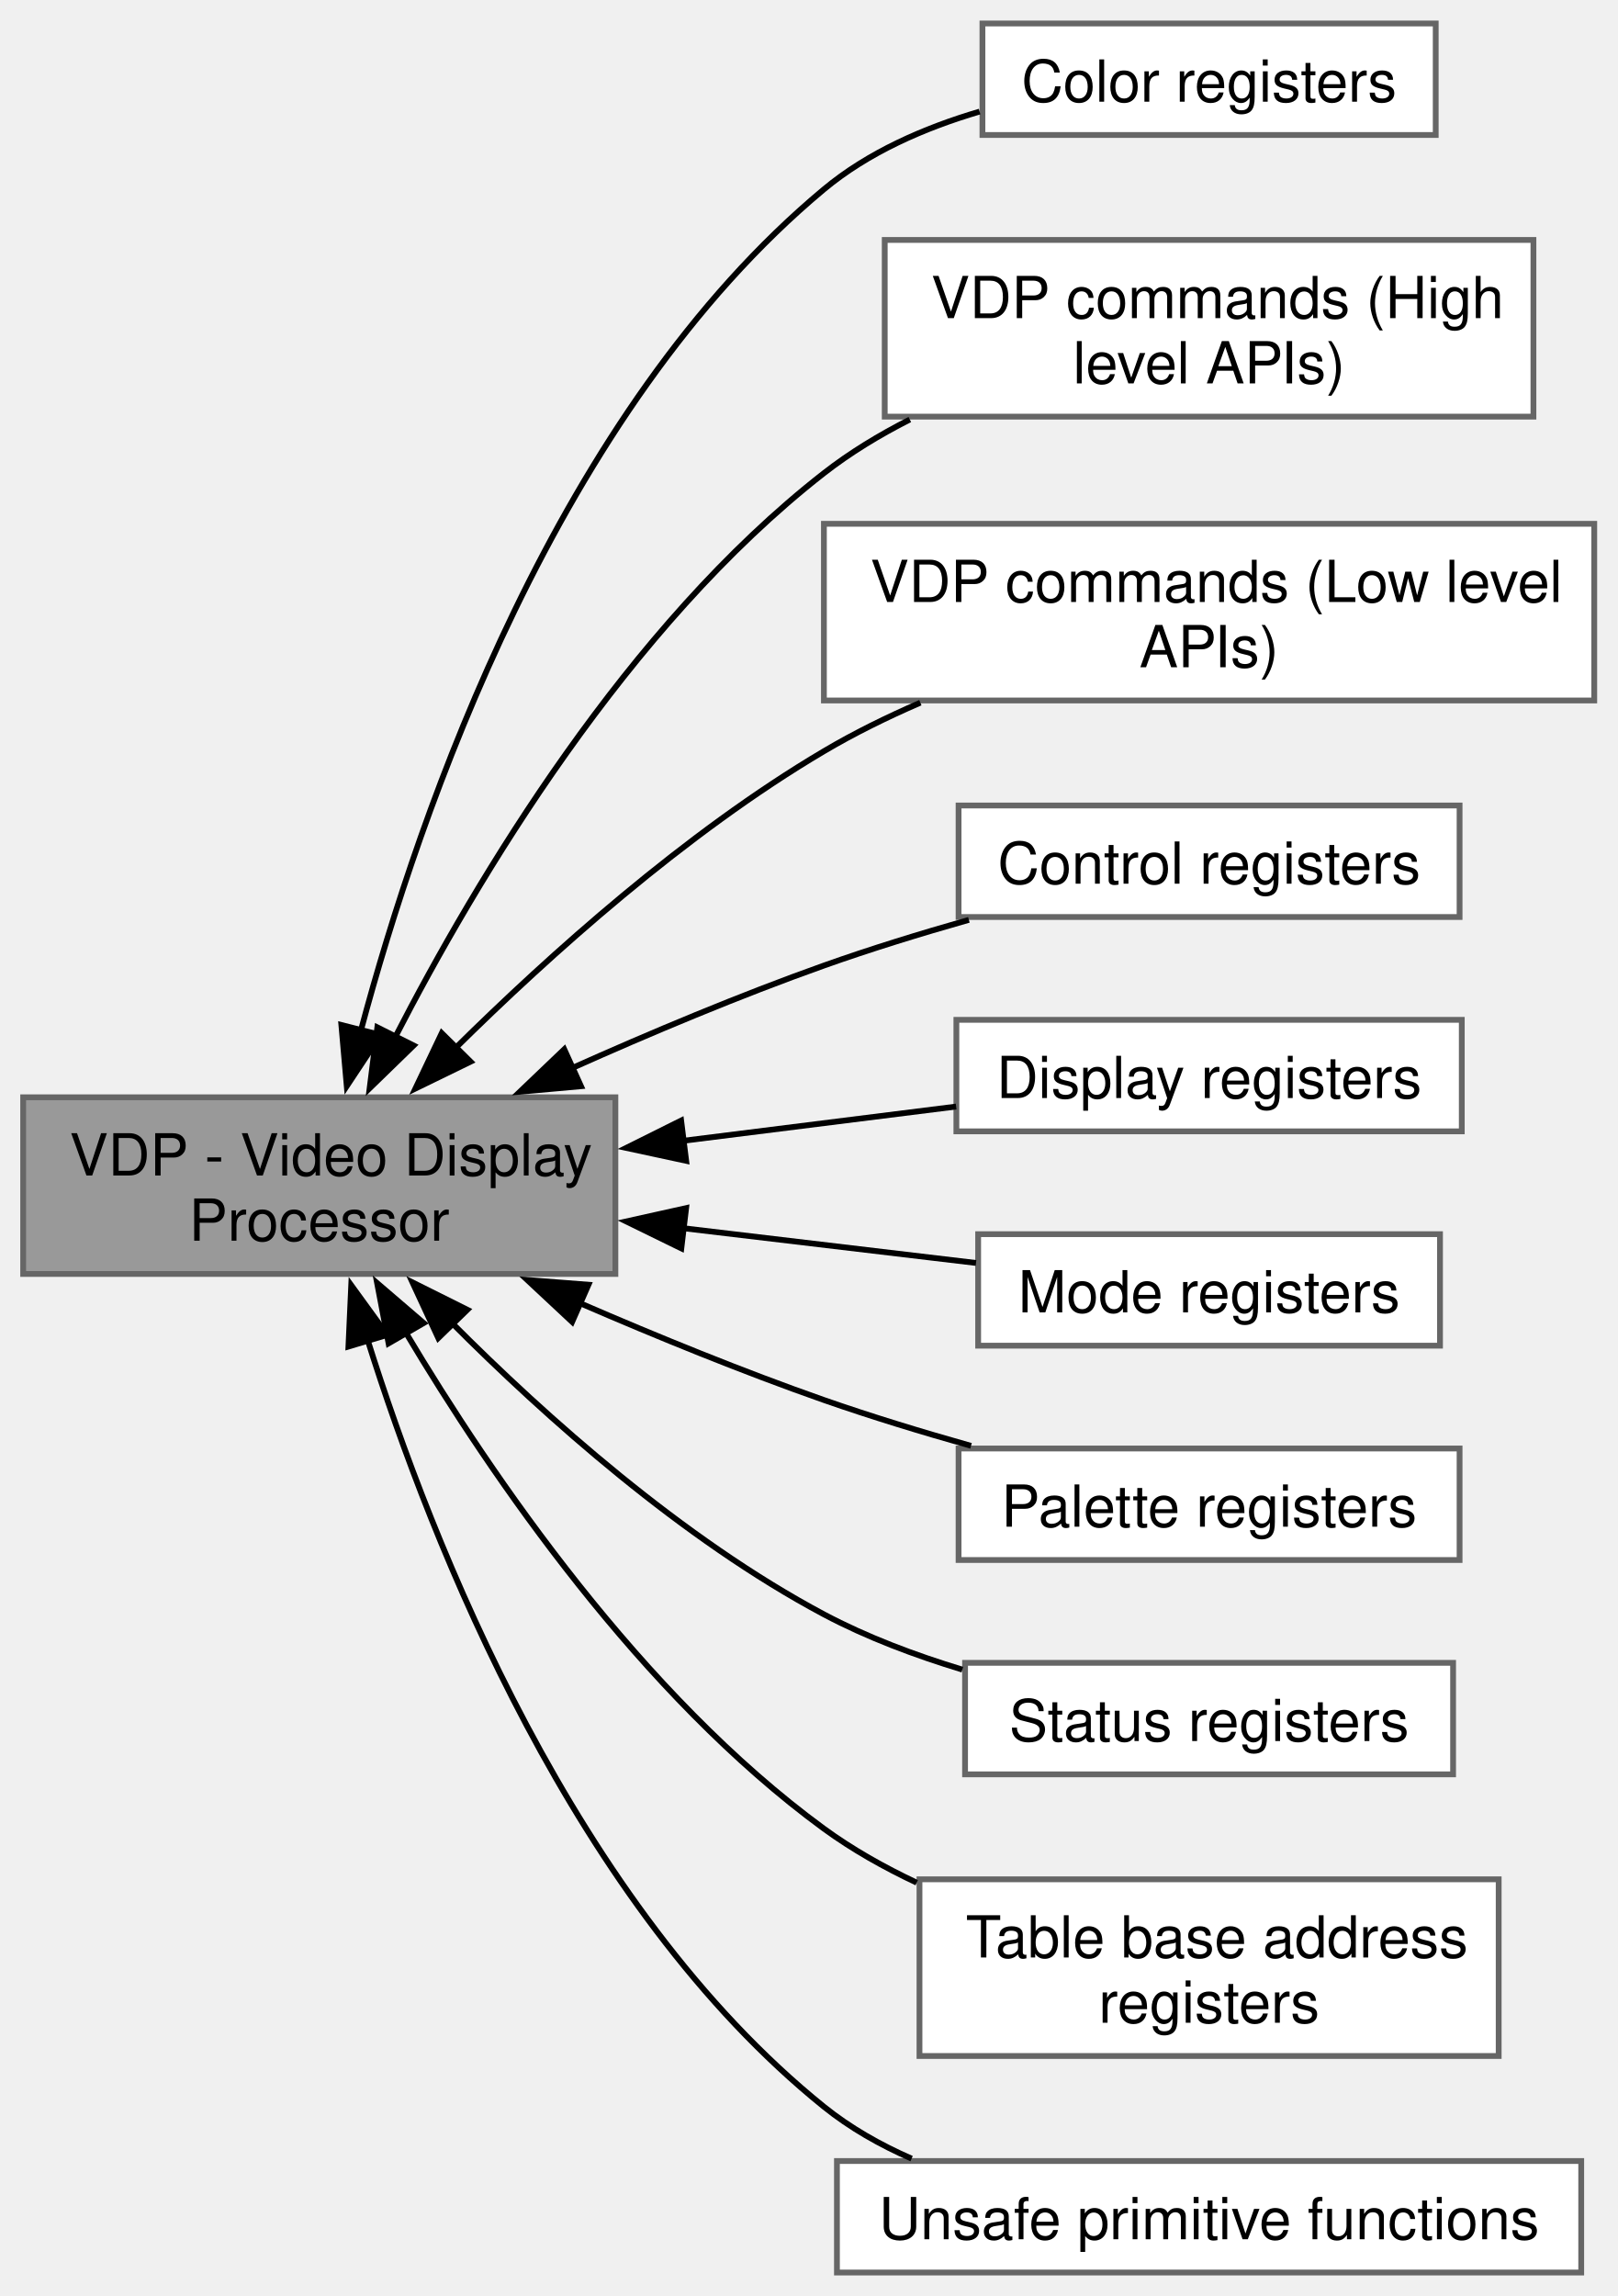
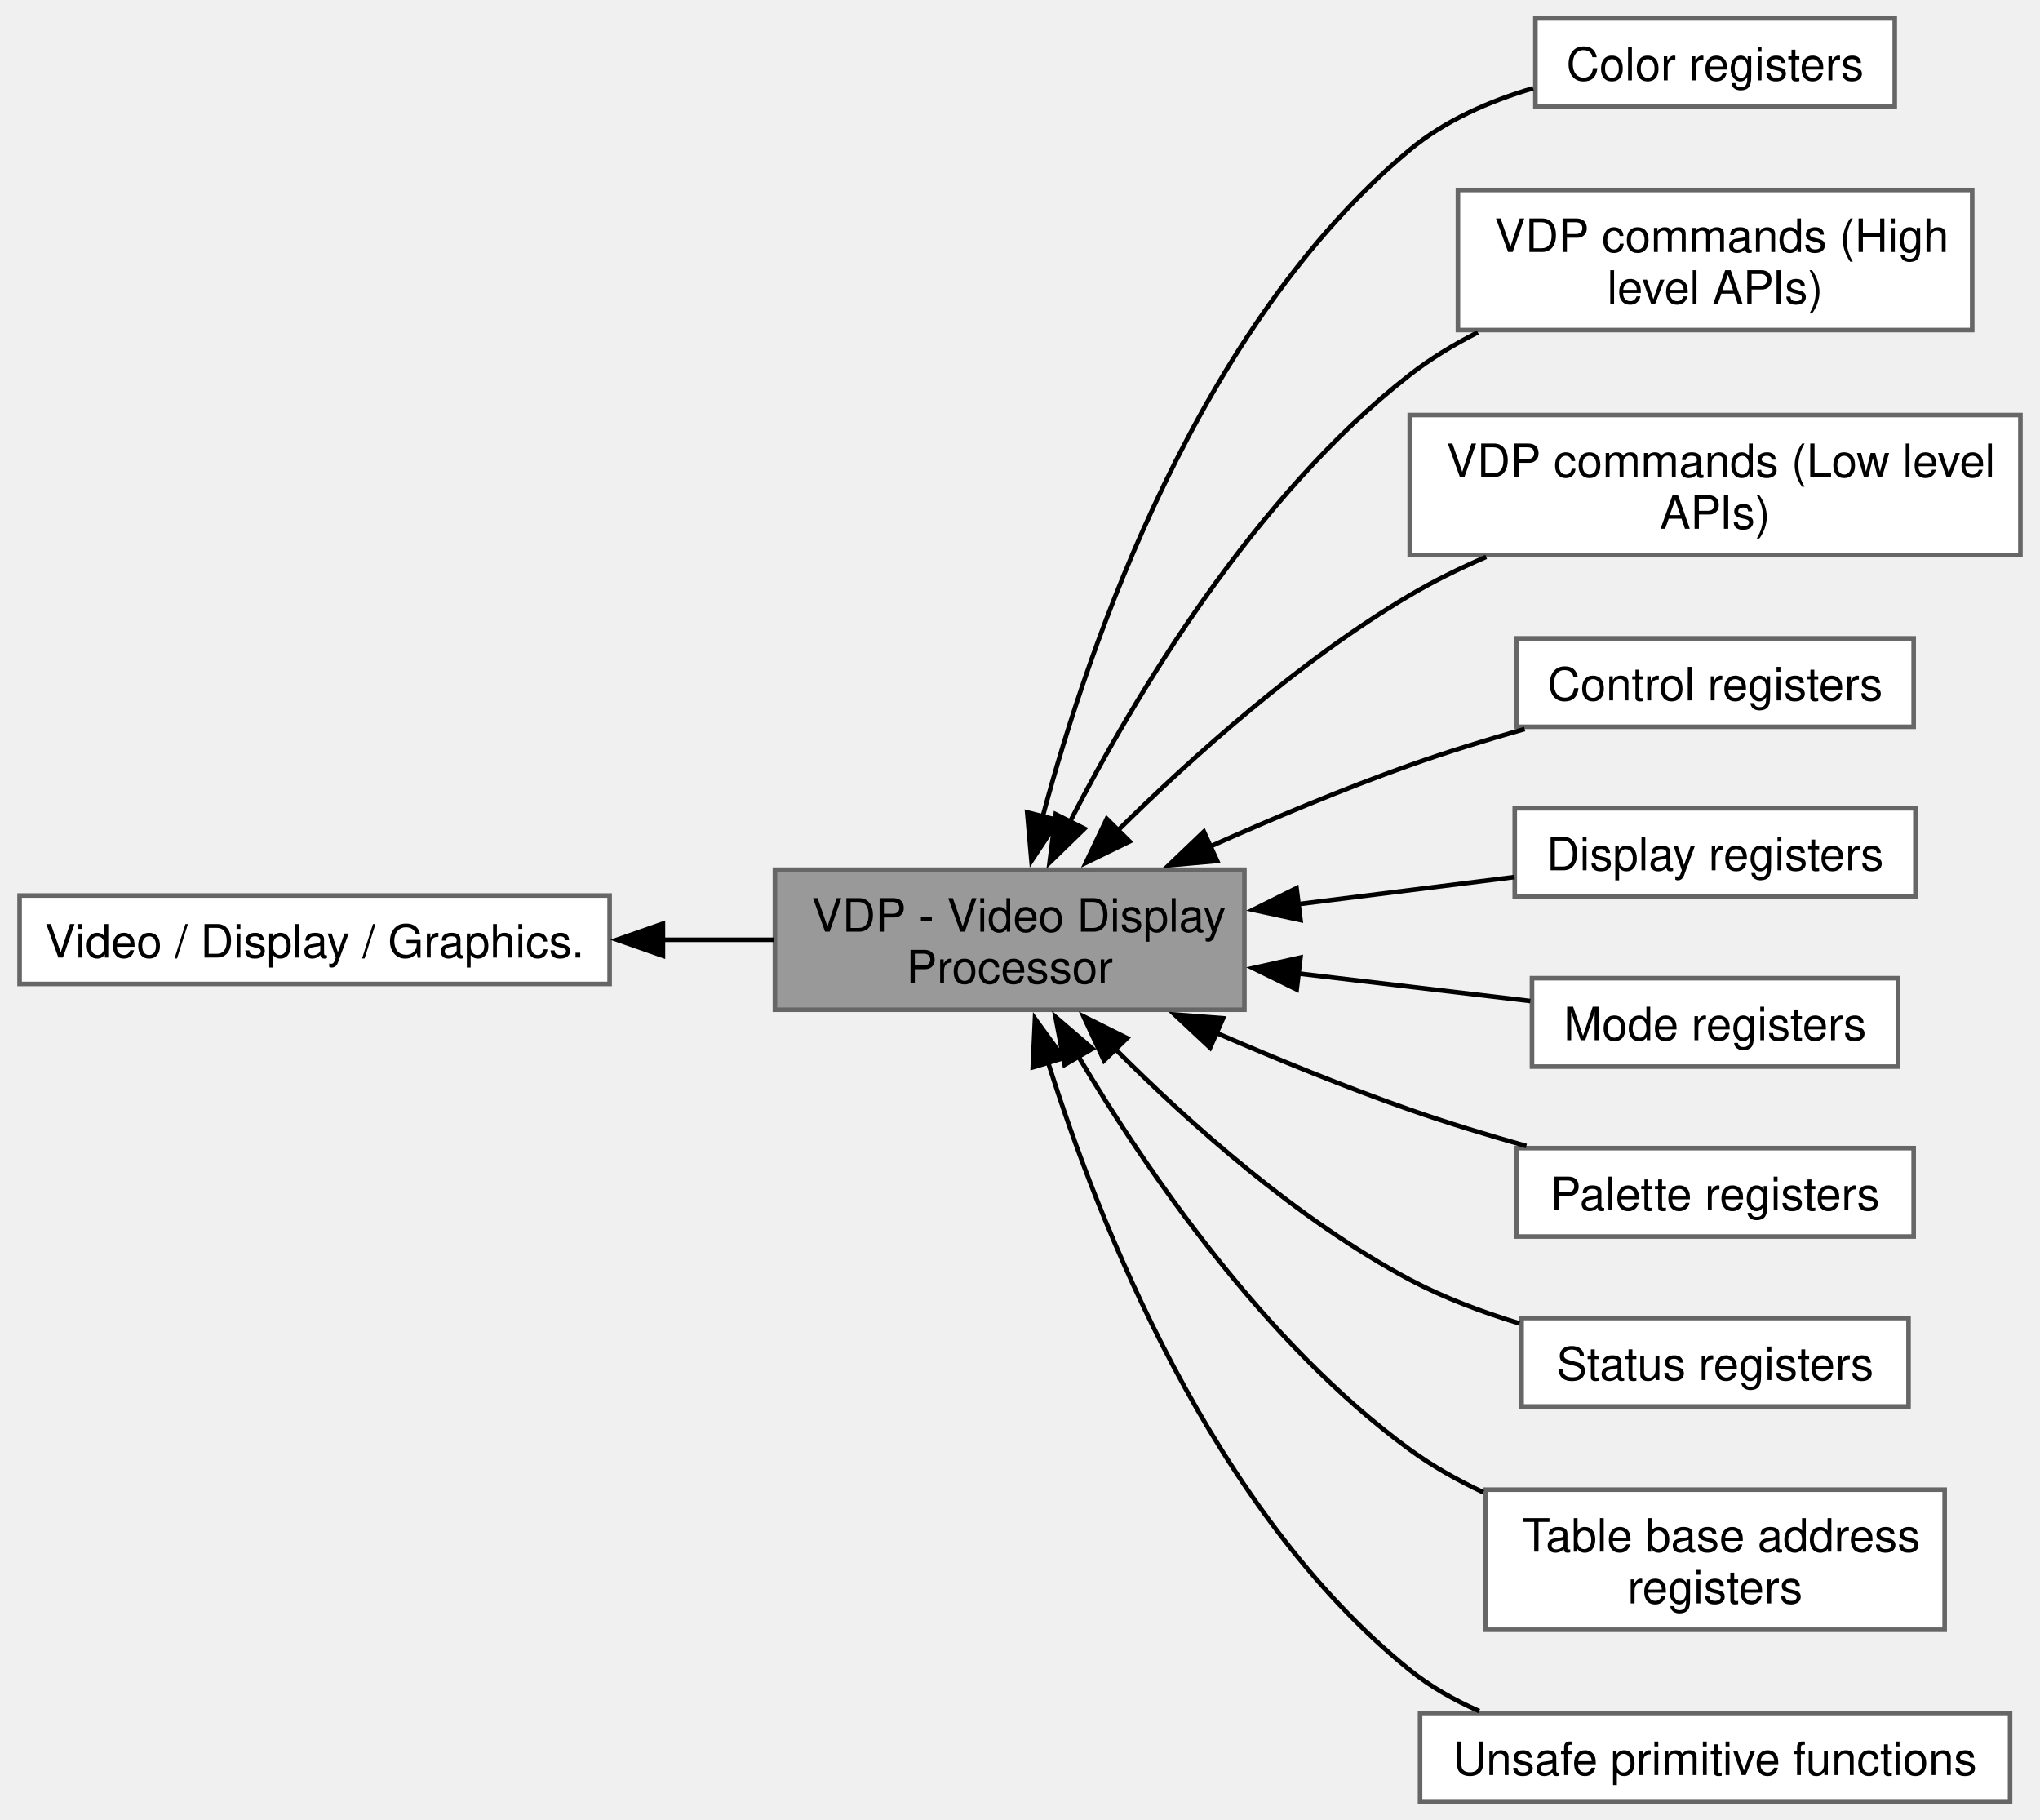
- <svg xmlns="http://www.w3.org/2000/svg" xmlns:xlink="http://www.w3.org/1999/xlink" width="279pt" height="396pt" viewBox="0.00 0.00 279.25 396.25">
+ <svg xmlns="http://www.w3.org/2000/svg" xmlns:xlink="http://www.w3.org/1999/xlink" width="444pt" height="396pt" viewBox="0.00 0.00 443.75 396.25">
  <g id="graph0" class="graph" transform="scale(1 1) rotate(0) translate(4 392.25)">
+     <g id="Node000002" class="node">
+       <g id="a_Node000002">
+         <a xlink:href="group__LIBMSX__GRAPHICS.html" target="_top" xlink:title=" ">
+           <polygon fill="white" stroke="#666666" points="128.5,-197.25 0,-197.25 0,-178 128.5,-178 128.5,-197.25" />
+           <text text-anchor="middle" x="64.25" y="-183.75" font-family="Helvetica,sans-Serif" font-size="10.00">Video / Display / Graphics.</text>
+         </a>
+       </g>
+     </g>
    <g id="Node000001" class="node">
      <g id="a_Node000001">
        <a xlink:title="#include &lt;vdp.h&gt;">
-           <polygon fill="#999999" stroke="#666666" points="102.25,-202.88 0,-202.88 0,-172.38 102.25,-172.38 102.25,-202.88" />
-           <text text-anchor="start" x="8" y="-189.38" font-family="Helvetica,sans-Serif" font-size="10.00">VDP - Video Display</text>
-           <text text-anchor="middle" x="51.12" y="-178.12" font-family="Helvetica,sans-Serif" font-size="10.00"> Processor</text>
+           <polygon fill="#999999" stroke="#666666" points="266.75,-202.88 164.5,-202.88 164.5,-172.38 266.75,-172.38 266.75,-202.88" />
+           <text text-anchor="start" x="172.5" y="-189.38" font-family="Helvetica,sans-Serif" font-size="10.00">VDP - Video Display</text>
+           <text text-anchor="middle" x="215.62" y="-178.12" font-family="Helvetica,sans-Serif" font-size="10.00"> Processor</text>
        </a>
      </g>
    </g>
+     <g id="edge1" class="edge">
+       <path fill="none" stroke="black" d="M139.86,-187.62C148.14,-187.62 156.43,-187.62 164.31,-187.62" />
+       <polygon fill="black" stroke="black" points="140.11,-184.13 130.11,-187.63 140.11,-191.13 140.11,-184.13" />
+     </g>
+     <g id="Node000005" class="node">
+       <g id="a_Node000005">
+         <a xlink:href="group__VDP__COLOR__REGISTER.html" target="_top" xlink:title="Text and background color in TEXT 1 and 2 mode, and Backdrop color.">
+           <polygon fill="white" stroke="#666666" points="408.38,-388.25 330.12,-388.25 330.12,-369 408.38,-369 408.38,-388.25" />
+           <text text-anchor="middle" x="369.25" y="-374.75" font-family="Helvetica,sans-Serif" font-size="10.00">Color registers</text>
+         </a>
+       </g>
+     </g>
+     <g id="edge4" class="edge">
+       <path fill="none" stroke="black" d="M222.83,-214.49C232.98,-252.43 256.79,-321.34 302.75,-359.62 310.39,-365.99 320.07,-370.22 329.63,-373.04" />
+       <polygon fill="black" stroke="black" points="226.22,-213.64 220.37,-204.81 219.44,-215.36 226.22,-213.64" />
+     </g>
+     <g id="Node000010" class="node">
+       <g id="a_Node000010">
+         <a xlink:href="group__VDP__COMMANDS__HIGH.html" target="_top" xlink:title="Execute, Stop, and Await VDP commands.">
+           <polygon fill="white" stroke="#666666" points="425.25,-350.88 313.25,-350.88 313.25,-320.38 425.25,-320.38 425.25,-350.88" />
+           <text text-anchor="start" x="321.25" y="-337.38" font-family="Helvetica,sans-Serif" font-size="10.00">VDP commands (High</text>
+           <text text-anchor="middle" x="369.25" y="-326.12" font-family="Helvetica,sans-Serif" font-size="10.00"> level APIs)</text>
+         </a>
+       </g>
+     </g>
+     <g id="edge9" class="edge">
+       <path fill="none" stroke="black" d="M228.66,-213.13C242.83,-240.68 268.81,-284.16 302.75,-310.62 307.26,-314.14 312.32,-317.21 317.58,-319.88" />
+       <polygon fill="black" stroke="black" points="231.91,-211.82 224.32,-204.44 225.65,-214.95 231.91,-211.82" />
+     </g>
+     <g id="Node000011" class="node">
+       <g id="a_Node000011">
+         <a xlink:href="group__VDP__COMMANDS__LOW.html" target="_top" xlink:title="Write to command registers.">
+           <polygon fill="white" stroke="#666666" points="435.75,-301.88 302.75,-301.88 302.75,-271.38 435.75,-271.38 435.75,-301.88" />
+           <text text-anchor="start" x="310.75" y="-288.38" font-family="Helvetica,sans-Serif" font-size="10.00">VDP commands (Low level</text>
+           <text text-anchor="middle" x="369.25" y="-277.12" font-family="Helvetica,sans-Serif" font-size="10.00"> APIs)</text>
+         </a>
+       </g>
+     </g>
+     <g id="edge10" class="edge">
+       <path fill="none" stroke="black" d="M239.05,-211.29C255.45,-227.5 278.91,-248.54 302.75,-262.62 307.96,-265.71 313.64,-268.5 319.4,-271" />
+       <polygon fill="black" stroke="black" points="241.74,-209.03 232.22,-204.39 236.77,-213.95 241.74,-209.03" />
+     </g>
    <g id="Node000004" class="node">
      <g id="a_Node000004">
-         <a xlink:href="group__VDP__COLOR__REGISTER.html" target="_top" xlink:title="Text and background color in TEXT 1 and 2 mode, and Backdrop color.">
-           <polygon fill="white" stroke="#666666" points="243.88,-388.25 165.62,-388.25 165.62,-369 243.88,-369 243.88,-388.25" />
-           <text text-anchor="middle" x="204.75" y="-374.75" font-family="Helvetica,sans-Serif" font-size="10.00">Color registers</text>
+         <a xlink:href="group__VDP__CONTROL__REGISTER.html" target="_top" xlink:title="Write to control registers.">
+           <polygon fill="white" stroke="#666666" points="412.5,-253.25 326,-253.25 326,-234 412.5,-234 412.5,-253.25" />
+           <text text-anchor="middle" x="369.25" y="-239.75" font-family="Helvetica,sans-Serif" font-size="10.00">Control registers</text>
        </a>
      </g>
    </g>
    <g id="edge3" class="edge">
-       <path fill="none" stroke="black" d="M58.33,-214.49C68.48,-252.43 92.29,-321.34 138.25,-359.62 145.89,-365.99 155.57,-370.22 165.13,-373.04" />
-       <polygon fill="black" stroke="black" points="61.72,-213.64 55.87,-204.81 54.94,-215.36 61.72,-213.64" />
+       <path fill="none" stroke="black" d="M259.04,-207.82C272.81,-213.98 288.27,-220.47 302.75,-225.62 310.75,-228.47 319.43,-231.14 327.78,-233.51" />
+       <polygon fill="black" stroke="black" points="260.81,-204.79 250.26,-203.84 257.92,-211.16 260.81,-204.79" />
    </g>
    <g id="Node000009" class="node">
      <g id="a_Node000009">
-         <a xlink:href="group__VDP__COMMANDS__HIGH.html" target="_top" xlink:title="Execute, Stop, and Await VDP commands.">
-           <polygon fill="white" stroke="#666666" points="260.75,-350.88 148.75,-350.88 148.75,-320.38 260.75,-320.38 260.75,-350.88" />
-           <text text-anchor="start" x="156.75" y="-337.38" font-family="Helvetica,sans-Serif" font-size="10.00">VDP commands (High</text>
-           <text text-anchor="middle" x="204.75" y="-326.12" font-family="Helvetica,sans-Serif" font-size="10.00"> level APIs)</text>
+         <a xlink:href="group__VDP__DISPLAY__REGISTER.html" target="_top" xlink:title="Dispalay area adjust / Hardware scroll.">
+           <polygon fill="white" stroke="#666666" points="412.88,-216.25 325.62,-216.25 325.62,-197 412.88,-197 412.88,-216.25" />
+           <text text-anchor="middle" x="369.25" y="-202.75" font-family="Helvetica,sans-Serif" font-size="10.00">Display registers</text>
        </a>
      </g>
    </g>
    <g id="edge8" class="edge">
-       <path fill="none" stroke="black" d="M64.16,-213.13C78.33,-240.68 104.31,-284.16 138.25,-310.62 142.76,-314.14 147.82,-317.21 153.08,-319.88" />
-       <polygon fill="black" stroke="black" points="67.41,-211.82 59.82,-204.44 61.15,-214.95 67.41,-211.82" />
+       <path fill="none" stroke="black" d="M278.45,-195.37C294.28,-197.36 310.95,-199.45 325.58,-201.28" />
+       <polygon fill="black" stroke="black" points="278.97,-191.91 268.62,-194.14 278.1,-198.86 278.97,-191.91" />
    </g>
-     <g id="Node000010" class="node">
-       <g id="a_Node000010">
-         <a xlink:href="group__VDP__COMMANDS__LOW.html" target="_top" xlink:title="Write to command registers.">
-           <polygon fill="white" stroke="#666666" points="271.25,-301.88 138.25,-301.88 138.25,-271.38 271.25,-271.38 271.25,-301.88" />
-           <text text-anchor="start" x="146.25" y="-288.38" font-family="Helvetica,sans-Serif" font-size="10.00">VDP commands (Low level</text>
-           <text text-anchor="middle" x="204.75" y="-277.12" font-family="Helvetica,sans-Serif" font-size="10.00"> APIs)</text>
+     <g id="Node000007" class="node">
+       <g id="a_Node000007">
+         <a xlink:href="group__VDP__MODE__REGISTER.html" target="_top" xlink:title="Screen / Sprite mode setting.">
+           <polygon fill="white" stroke="#666666" points="409.12,-179.25 329.38,-179.25 329.38,-160 409.12,-160 409.12,-179.25" />
+           <text text-anchor="middle" x="369.25" y="-165.75" font-family="Helvetica,sans-Serif" font-size="10.00">Mode registers</text>
        </a>
      </g>
    </g>
-     <g id="edge9" class="edge">
-       <path fill="none" stroke="black" d="M74.55,-211.29C90.95,-227.5 114.41,-248.54 138.25,-262.62 143.46,-265.71 149.14,-268.5 154.9,-271" />
-       <polygon fill="black" stroke="black" points="77.24,-209.03 67.72,-204.39 72.27,-213.95 77.24,-209.03" />
+     <g id="edge6" class="edge">
+       <path fill="none" stroke="black" d="M278.2,-180.31C295.36,-178.28 313.52,-176.12 329.01,-174.28" />
+       <polygon fill="black" stroke="black" points="278.13,-176.8 268.62,-181.45 278.96,-183.75 278.13,-176.8" />
+     </g>
+     <g id="Node000006" class="node">
+       <g id="a_Node000006">
+         <a xlink:href="group__VDP__PALETTE__REGISTER.html" target="_top" xlink:title="Color palettes.">
+           <polygon fill="white" stroke="#666666" points="412.5,-142.25 326,-142.25 326,-123 412.5,-123 412.5,-142.25" />
+           <text text-anchor="middle" x="369.25" y="-128.75" font-family="Helvetica,sans-Serif" font-size="10.00">Palette registers</text>
+         </a>
+       </g>
+     </g>
+     <g id="edge5" class="edge">
+       <path fill="none" stroke="black" d="M260.54,-167.38C273.94,-161.58 288.81,-155.51 302.75,-150.62 310.87,-147.78 319.69,-145.09 328.15,-142.71" />
+       <polygon fill="black" stroke="black" points="259.28,-164.11 251.54,-171.34 262.1,-170.52 259.28,-164.11" />
    </g>
    <g id="Node000003" class="node">
      <g id="a_Node000003">
-         <a xlink:href="group__VDP__CONTROL__REGISTER.html" target="_top" xlink:title="Write to control registers.">
-           <polygon fill="white" stroke="#666666" points="248,-253.25 161.5,-253.25 161.5,-234 248,-234 248,-253.25" />
-           <text text-anchor="middle" x="204.75" y="-239.75" font-family="Helvetica,sans-Serif" font-size="10.00">Control registers</text>
+         <a xlink:href="group__VDP__STATUS__REGISTER.html" target="_top" xlink:title="Read from status registers.">
+           <polygon fill="white" stroke="#666666" points="411.38,-105.25 327.12,-105.25 327.12,-86 411.38,-86 411.38,-105.25" />
+           <text text-anchor="middle" x="369.25" y="-91.75" font-family="Helvetica,sans-Serif" font-size="10.00">Status registers</text>
        </a>
      </g>
    </g>
    <g id="edge2" class="edge">
-       <path fill="none" stroke="black" d="M94.54,-207.82C108.31,-213.98 123.77,-220.47 138.25,-225.62 146.25,-228.47 154.93,-231.14 163.28,-233.51" />
-       <polygon fill="black" stroke="black" points="96.31,-204.79 85.76,-203.84 93.42,-211.16 96.31,-204.79" />
+       <path fill="none" stroke="black" d="M238.47,-163.98C254.74,-147.66 278.3,-126.64 302.75,-113.62 310.14,-109.69 318.47,-106.56 326.65,-104.08" />
+       <polygon fill="black" stroke="black" points="236.17,-161.32 231.71,-170.93 241.19,-166.2 236.17,-161.32" />
    </g>
    <g id="Node000008" class="node">
      <g id="a_Node000008">
-         <a xlink:href="group__VDP__DISPLAY__REGISTER.html" target="_top" xlink:title="Dispalay area adjust / Hardware scroll.">
-           <polygon fill="white" stroke="#666666" points="248.38,-216.25 161.12,-216.25 161.12,-197 248.38,-197 248.38,-216.25" />
-           <text text-anchor="middle" x="204.75" y="-202.75" font-family="Helvetica,sans-Serif" font-size="10.00">Display registers</text>
+         <a xlink:href="group__VDP__TABLE__BASE__ADDRESS__REGISTER.html" target="_top" xlink:title="VRAM memory map setting.">
+           <polygon fill="white" stroke="#666666" points="419.25,-67.88 319.25,-67.88 319.25,-37.38 419.25,-37.38 419.25,-67.88" />
+           <text text-anchor="start" x="327.25" y="-54.38" font-family="Helvetica,sans-Serif" font-size="10.00">Table base address</text>
+           <text text-anchor="middle" x="369.25" y="-43.12" font-family="Helvetica,sans-Serif" font-size="10.00"> registers</text>
        </a>
      </g>
    </g>
    <g id="edge7" class="edge">
-       <path fill="none" stroke="black" d="M113.95,-195.37C129.78,-197.36 146.45,-199.45 161.08,-201.28" />
-       <polygon fill="black" stroke="black" points="114.47,-191.91 104.12,-194.14 113.6,-198.86 114.47,-191.91" />
+       <path fill="none" stroke="black" d="M230.55,-162.28C245.44,-137.31 271.22,-99.67 302.75,-76.62 307.64,-73.05 313.12,-69.96 318.77,-67.3" />
+       <polygon fill="black" stroke="black" points="227.59,-160.4 225.61,-170.81 233.65,-163.91 227.59,-160.4" />
    </g>
-     <g id="Node000006" class="node">
-       <g id="a_Node000006">
-         <a xlink:href="group__VDP__MODE__REGISTER.html" target="_top" xlink:title="Screen / Sprite mode setting.">
-           <polygon fill="white" stroke="#666666" points="244.62,-179.25 164.88,-179.25 164.88,-160 244.62,-160 244.62,-179.25" />
-           <text text-anchor="middle" x="204.75" y="-165.75" font-family="Helvetica,sans-Serif" font-size="10.00">Mode registers</text>
+     <g id="Node000012" class="node">
+       <g id="a_Node000012">
+         <a xlink:href="group__VDP__UNSAFE.html" target="_top" xlink:title="Unsafe primitive functions for VDP (Video Display Proccessor) access.">
+           <polygon fill="white" stroke="#666666" points="433.5,-19.25 305,-19.25 305,0 433.5,0 433.5,-19.25" />
+           <text text-anchor="middle" x="369.25" y="-5.75" font-family="Helvetica,sans-Serif" font-size="10.00">Unsafe primitive functions</text>
        </a>
      </g>
    </g>
-     <g id="edge5" class="edge">
-       <path fill="none" stroke="black" d="M113.7,-180.31C130.86,-178.28 149.02,-176.12 164.51,-174.28" />
-       <polygon fill="black" stroke="black" points="113.63,-176.8 104.12,-181.45 114.46,-183.75 113.63,-176.8" />
-     </g>
-     <g id="Node000005" class="node">
-       <g id="a_Node000005">
-         <a xlink:href="group__VDP__PALETTE__REGISTER.html" target="_top" xlink:title="Color palettes.">
-           <polygon fill="white" stroke="#666666" points="248,-142.25 161.5,-142.25 161.5,-123 248,-123 248,-142.25" />
-           <text text-anchor="middle" x="204.75" y="-128.75" font-family="Helvetica,sans-Serif" font-size="10.00">Palette registers</text>
-         </a>
-       </g>
-     </g>
-     <g id="edge4" class="edge">
-       <path fill="none" stroke="black" d="M96.04,-167.38C109.44,-161.58 124.31,-155.51 138.25,-150.62 146.37,-147.78 155.19,-145.09 163.65,-142.71" />
-       <polygon fill="black" stroke="black" points="94.78,-164.11 87.04,-171.34 97.6,-170.52 94.78,-164.11" />
-     </g>
-     <g id="Node000002" class="node">
-       <g id="a_Node000002">
-         <a xlink:href="group__VDP__STATUS__REGISTER.html" target="_top" xlink:title="Read from status registers.">
-           <polygon fill="white" stroke="#666666" points="246.88,-105.25 162.62,-105.25 162.62,-86 246.88,-86 246.88,-105.25" />
-           <text text-anchor="middle" x="204.75" y="-91.75" font-family="Helvetica,sans-Serif" font-size="10.00">Status registers</text>
-         </a>
-       </g>
-     </g>
-     <g id="edge1" class="edge">
-       <path fill="none" stroke="black" d="M73.97,-163.98C90.24,-147.66 113.8,-126.64 138.25,-113.62 145.64,-109.69 153.97,-106.56 162.15,-104.08" />
-       <polygon fill="black" stroke="black" points="71.67,-161.32 67.21,-170.93 76.69,-166.2 71.67,-161.32" />
-     </g>
-     <g id="Node000007" class="node">
-       <g id="a_Node000007">
-         <a xlink:href="group__VDP__TABLE__BASE__ADDRESS__REGISTER.html" target="_top" xlink:title="VRAM memory map setting.">
-           <polygon fill="white" stroke="#666666" points="254.75,-67.88 154.75,-67.88 154.75,-37.38 254.75,-37.38 254.75,-67.88" />
-           <text text-anchor="start" x="162.75" y="-54.38" font-family="Helvetica,sans-Serif" font-size="10.00">Table base address</text>
-           <text text-anchor="middle" x="204.75" y="-43.12" font-family="Helvetica,sans-Serif" font-size="10.00"> registers</text>
-         </a>
-       </g>
-     </g>
-     <g id="edge6" class="edge">
-       <path fill="none" stroke="black" d="M66.05,-162.28C80.94,-137.31 106.72,-99.67 138.25,-76.62 143.14,-73.05 148.62,-69.96 154.27,-67.3" />
-       <polygon fill="black" stroke="black" points="63.09,-160.4 61.11,-170.81 69.15,-163.91 63.09,-160.4" />
-     </g>
-     <g id="Node000011" class="node">
-       <g id="a_Node000011">
-         <a xlink:href="group__VDP__UNSAFE.html" target="_top" xlink:title="Unsafe primitive functions for VDP (Video Display Proccessor) access.">
-           <polygon fill="white" stroke="#666666" points="269,-19.25 140.5,-19.25 140.5,0 269,0 269,-19.25" />
-           <text text-anchor="middle" x="204.75" y="-5.75" font-family="Helvetica,sans-Serif" font-size="10.00">Unsafe primitive functions</text>
-         </a>
-       </g>
-     </g>
-     <g id="edge10" class="edge">
-       <path fill="none" stroke="black" d="M59.48,-160.96C70.63,-125.51 95.21,-63.32 138.25,-28.62 142.77,-24.98 147.95,-22.04 153.39,-19.66" />
-       <polygon fill="black" stroke="black" points="56.16,-159.85 56.64,-170.43 62.86,-161.86 56.16,-159.85" />
+     <g id="edge11" class="edge">
+       <path fill="none" stroke="black" d="M223.98,-160.96C235.13,-125.51 259.71,-63.32 302.75,-28.62 307.27,-24.98 312.45,-22.04 317.89,-19.66" />
+       <polygon fill="black" stroke="black" points="220.66,-159.85 221.14,-170.43 227.36,-161.86 220.66,-159.85" />
    </g>
  </g>
</svg>
